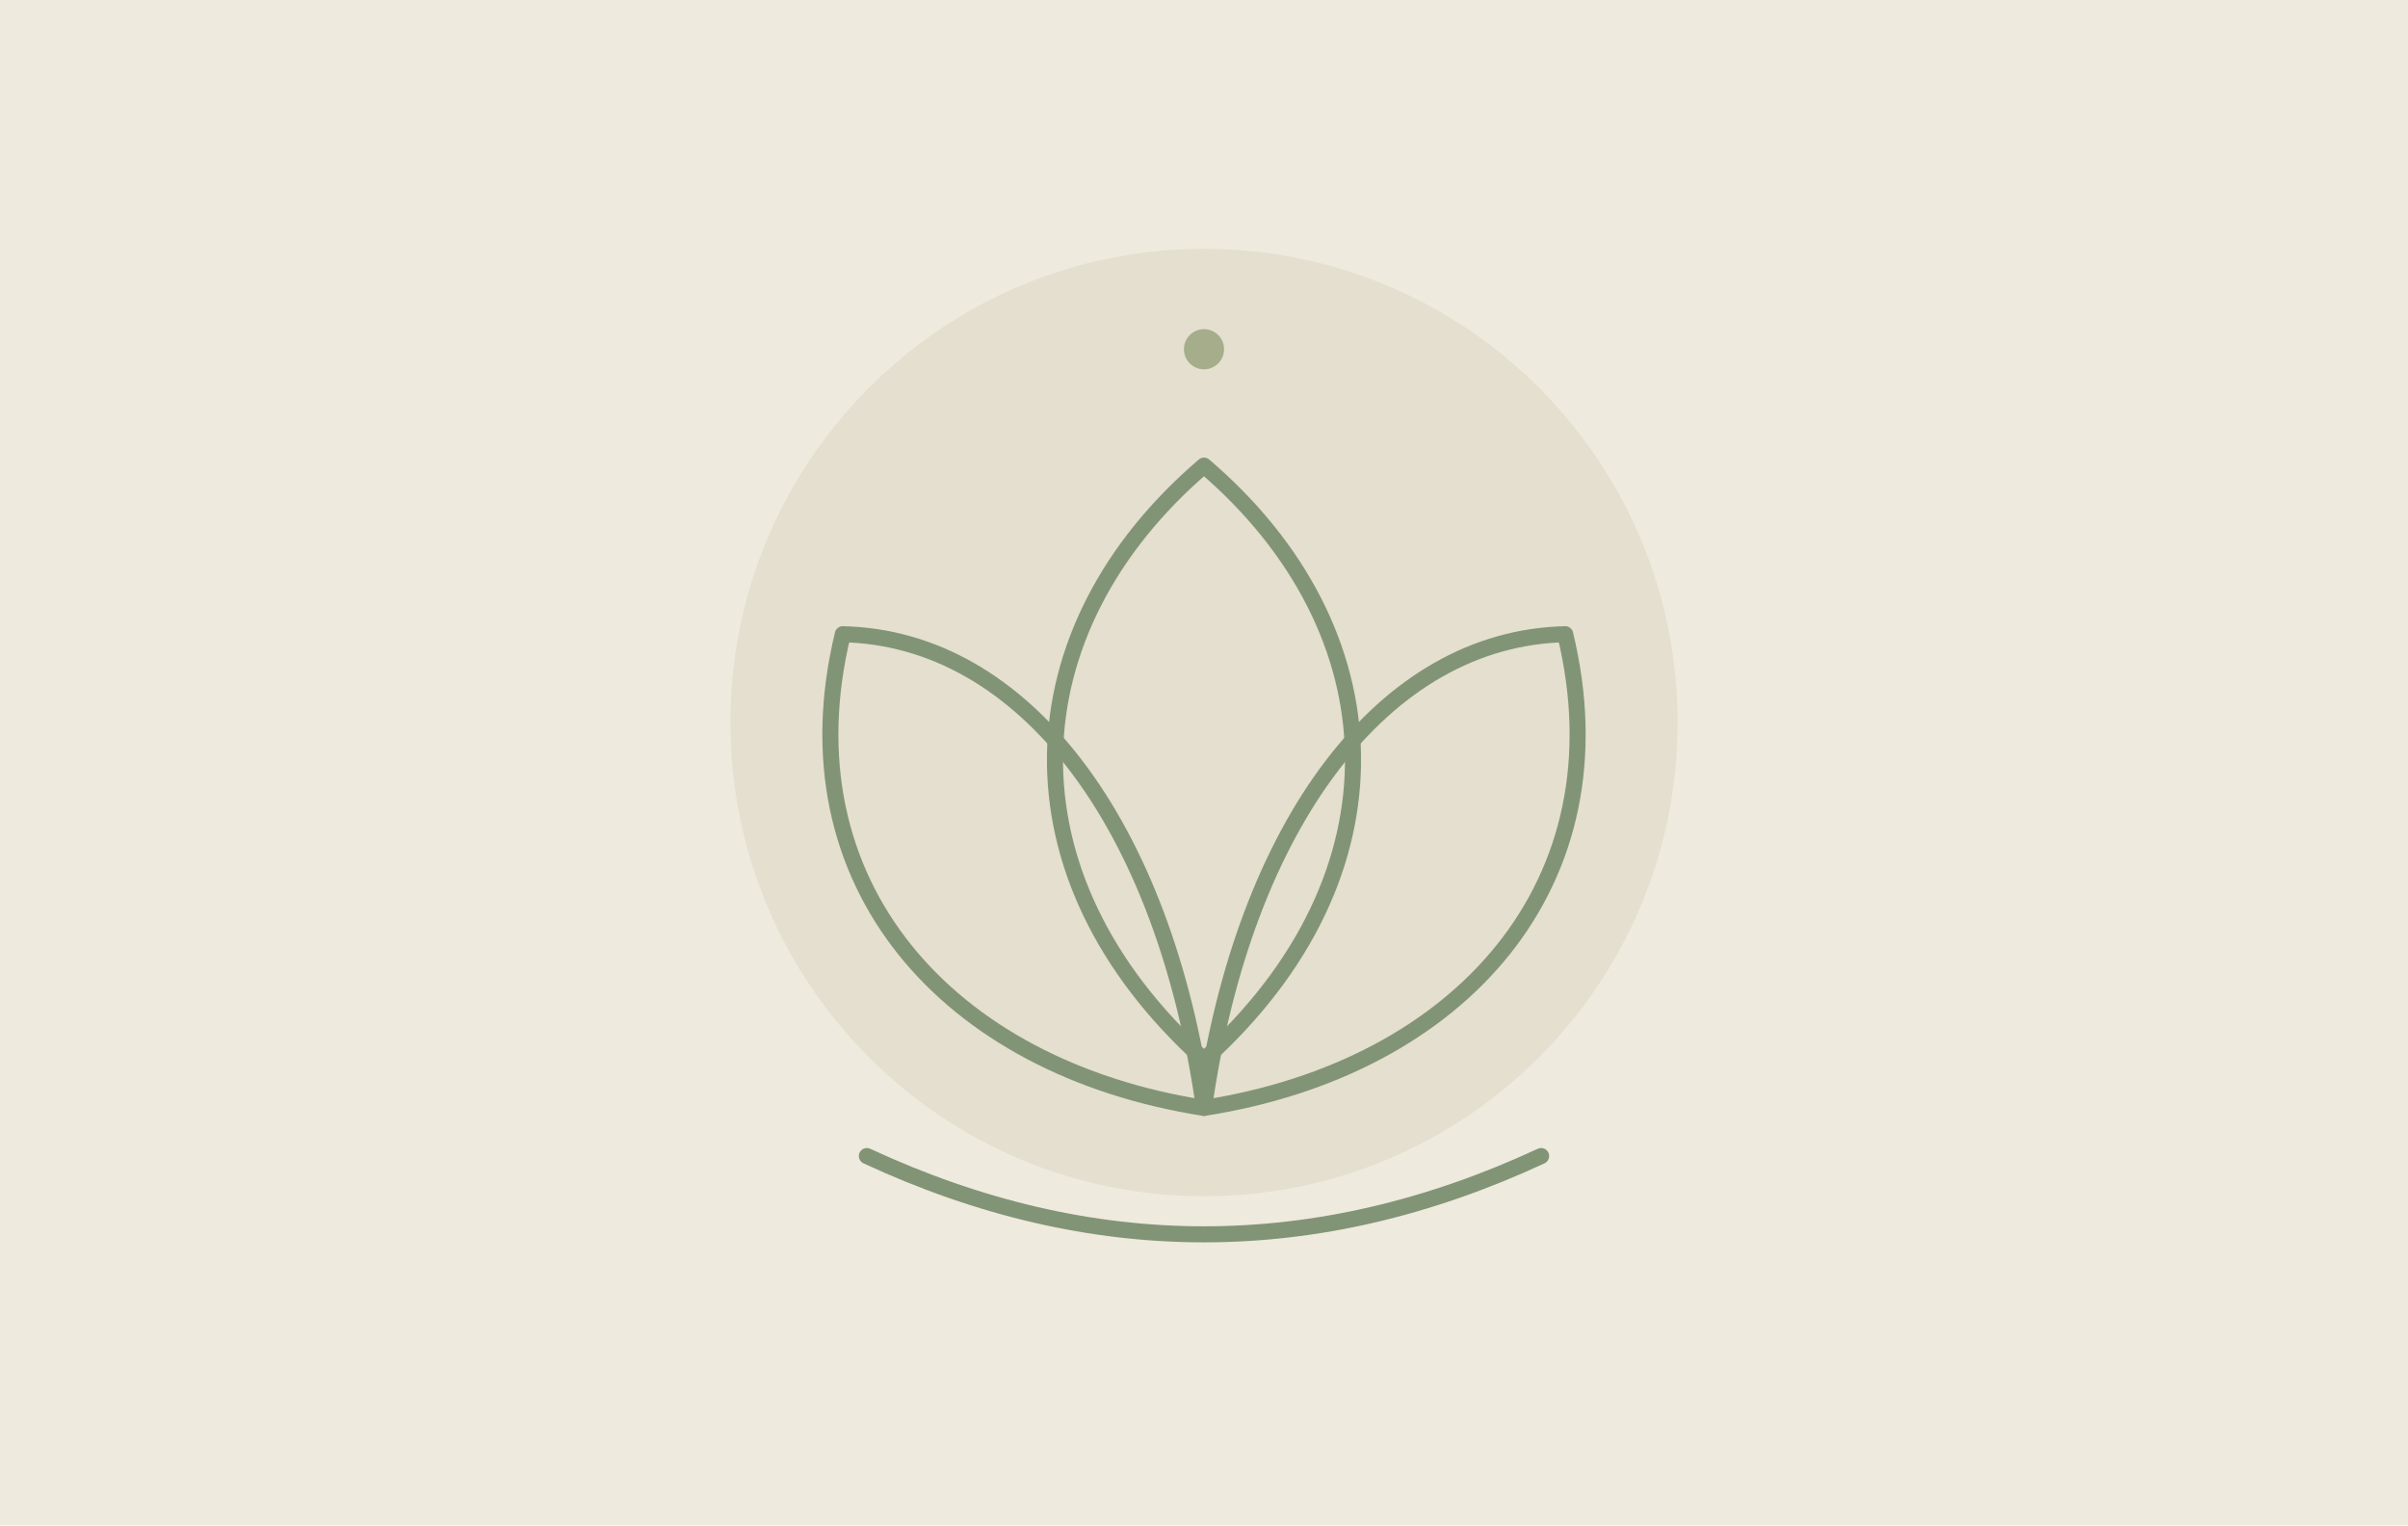
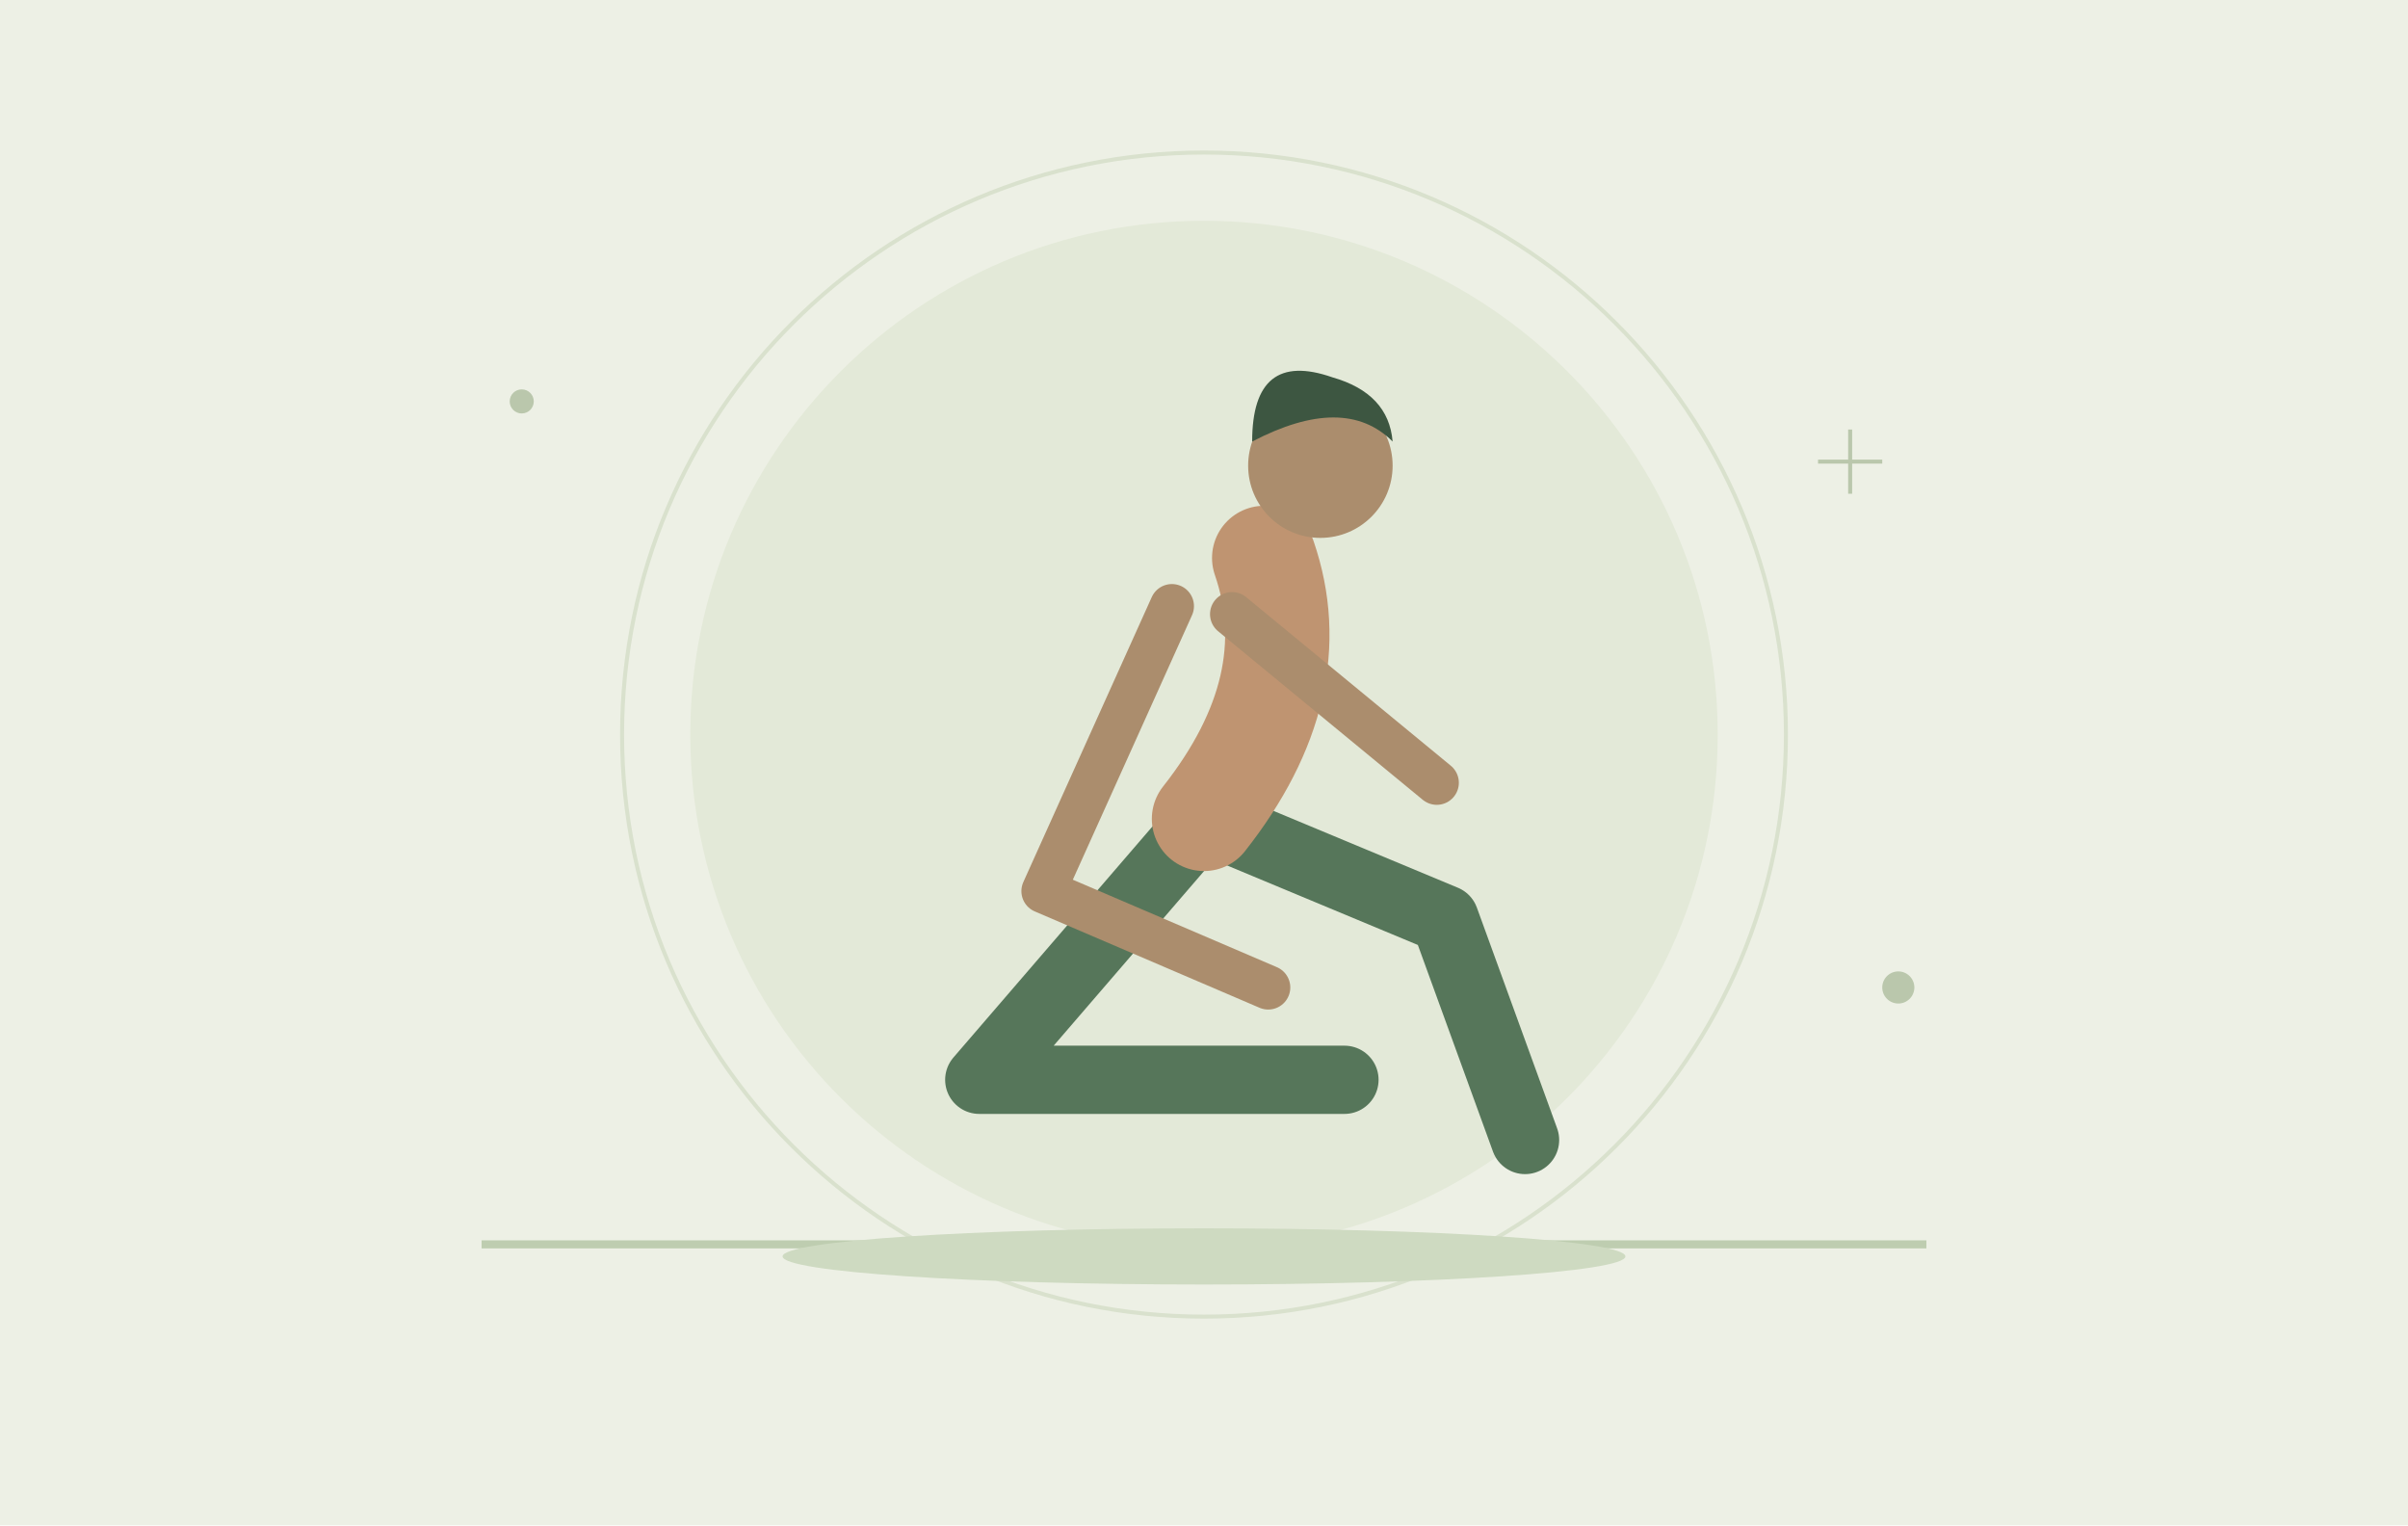
- <svg xmlns="http://www.w3.org/2000/svg" width="600" height="380" viewBox="0 0 600 380">
-   <rect width="600" height="380" fill="#eeeadd" />
-   <circle cx="300" cy="180" r="118" fill="#e4dfce" />
-   <g fill="none" stroke="#829476" stroke-linecap="round" stroke-linejoin="round" stroke-width="4">
-     <path d="M300 276c-64-10-105-56-90-118 45 1 80 47 90 118Z" />
-     <path d="M300 276c64-10 105-56 90-118-45 1-80 47-90 118Z" />
-     <path d="M300 264c-51-46-48-107 0-148 48 41 51 102 0 148Z" />
-     <path d="M216 288q84 39 168 0" />
+ <svg xmlns="http://www.w3.org/2000/svg" width="600" height="380" viewBox="0 0 600 380" role="img">
+   <rect width="600" height="380" fill="#edf0e5" />
+   <circle cx="300" cy="183" r="128" fill="#e3e9d8" />
+   <circle cx="300" cy="183" r="145" fill="none" stroke="#d9e1cd" />
+   <path d="M120 310h360" stroke="#becdb0" stroke-width="2" />
+   <ellipse cx="300" cy="313" rx="105" ry="7" fill="#cedac1" />
+   <g fill="none" stroke-linecap="round" stroke-linejoin="round">
+     <path d="M300 204L244 269L335 269M300 204L360 229L380 284" stroke="#56765a" stroke-width="17" />
+     <path d="M300 204Q326 171 315 139" stroke="#bf9471" stroke-width="26" />
+     <path d="M292 151L260 222L316 246M307 153L358 195" stroke="#ab8d6d" stroke-width="11" />
  </g>
-   <circle cx="300" cy="87" r="5" fill="#a5ad8b" />
+   <circle cx="329" cy="116" r="18" fill="#ab8d6d" />
+   <path d="M312 110q0-23 20-16 14 4 15 16-12-12-35 0" fill="#3d5641" />
+   <g fill="#98ac86" opacity=".6">
+     <circle cx="130" cy="100" r="3" />
+     <circle cx="473" cy="246" r="4" />
+     <path d="M453 115h16m-8-8v16" stroke="#98ac86" stroke-width="1" />
+   </g>
</svg>
